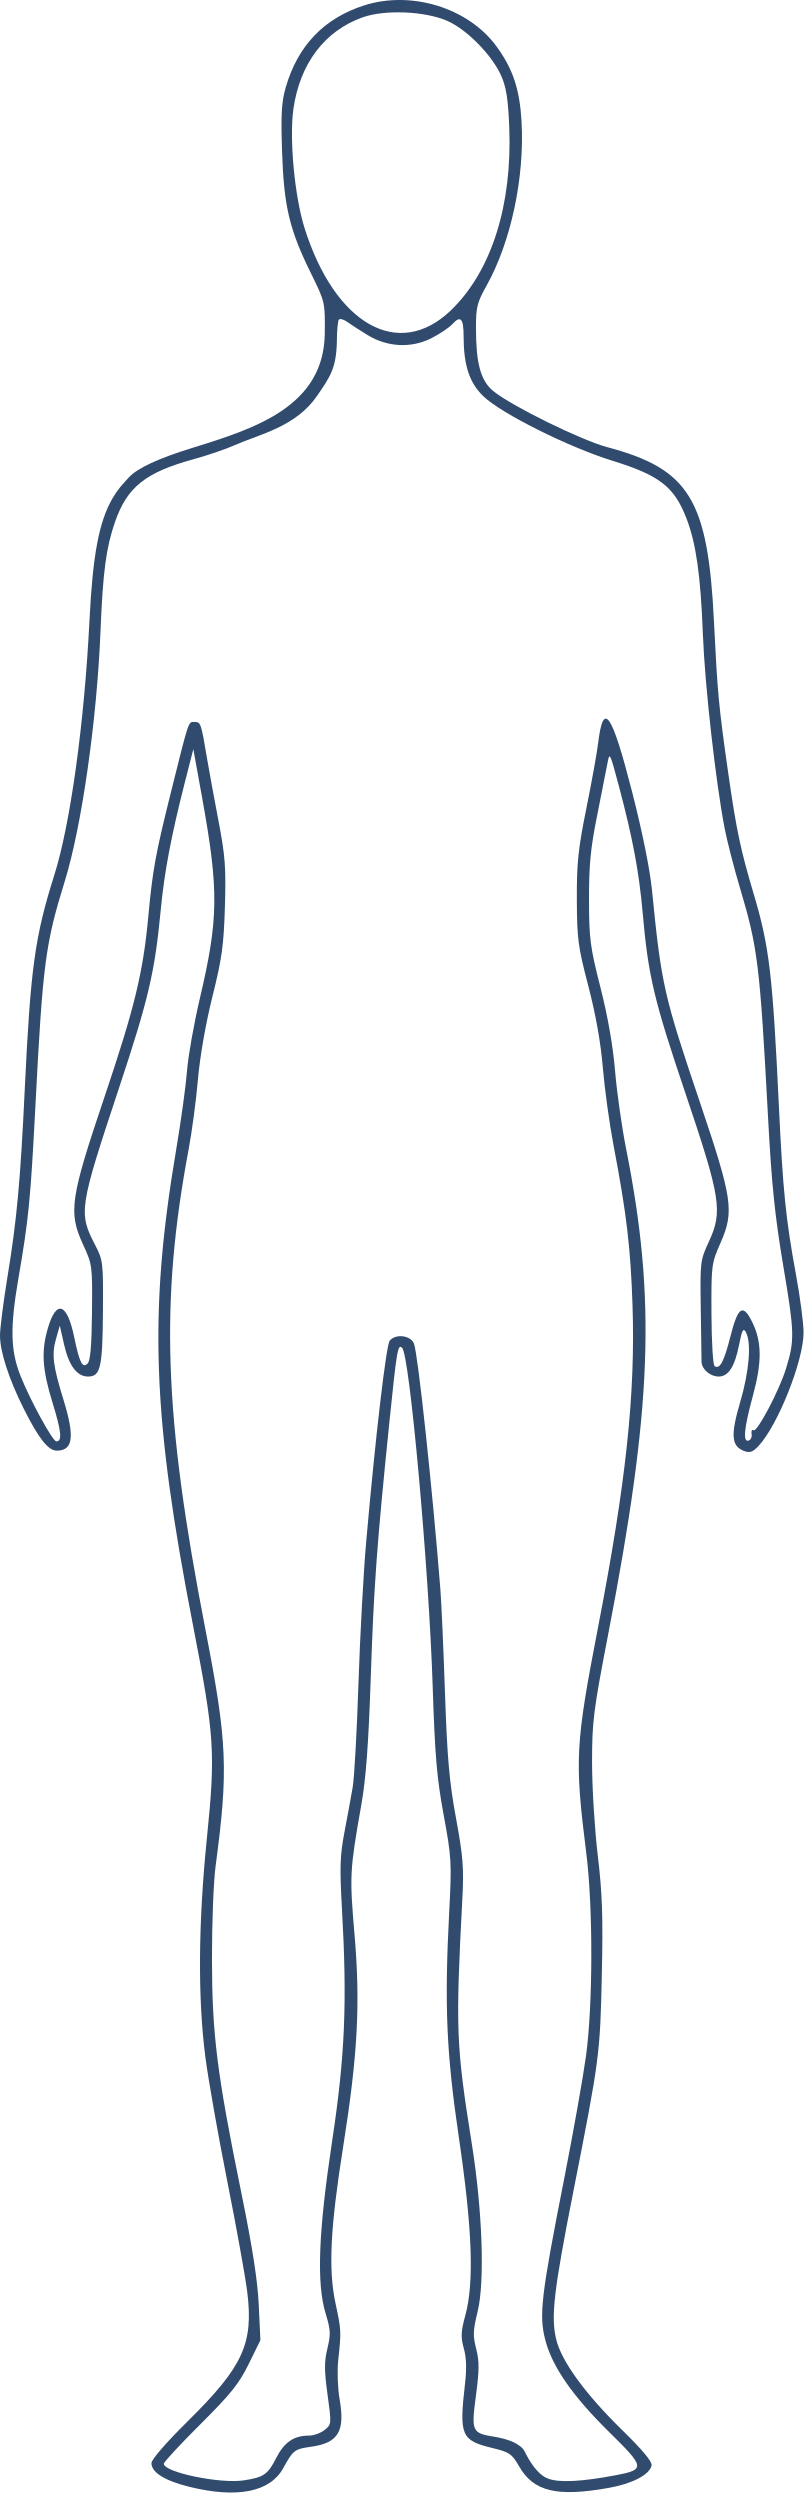
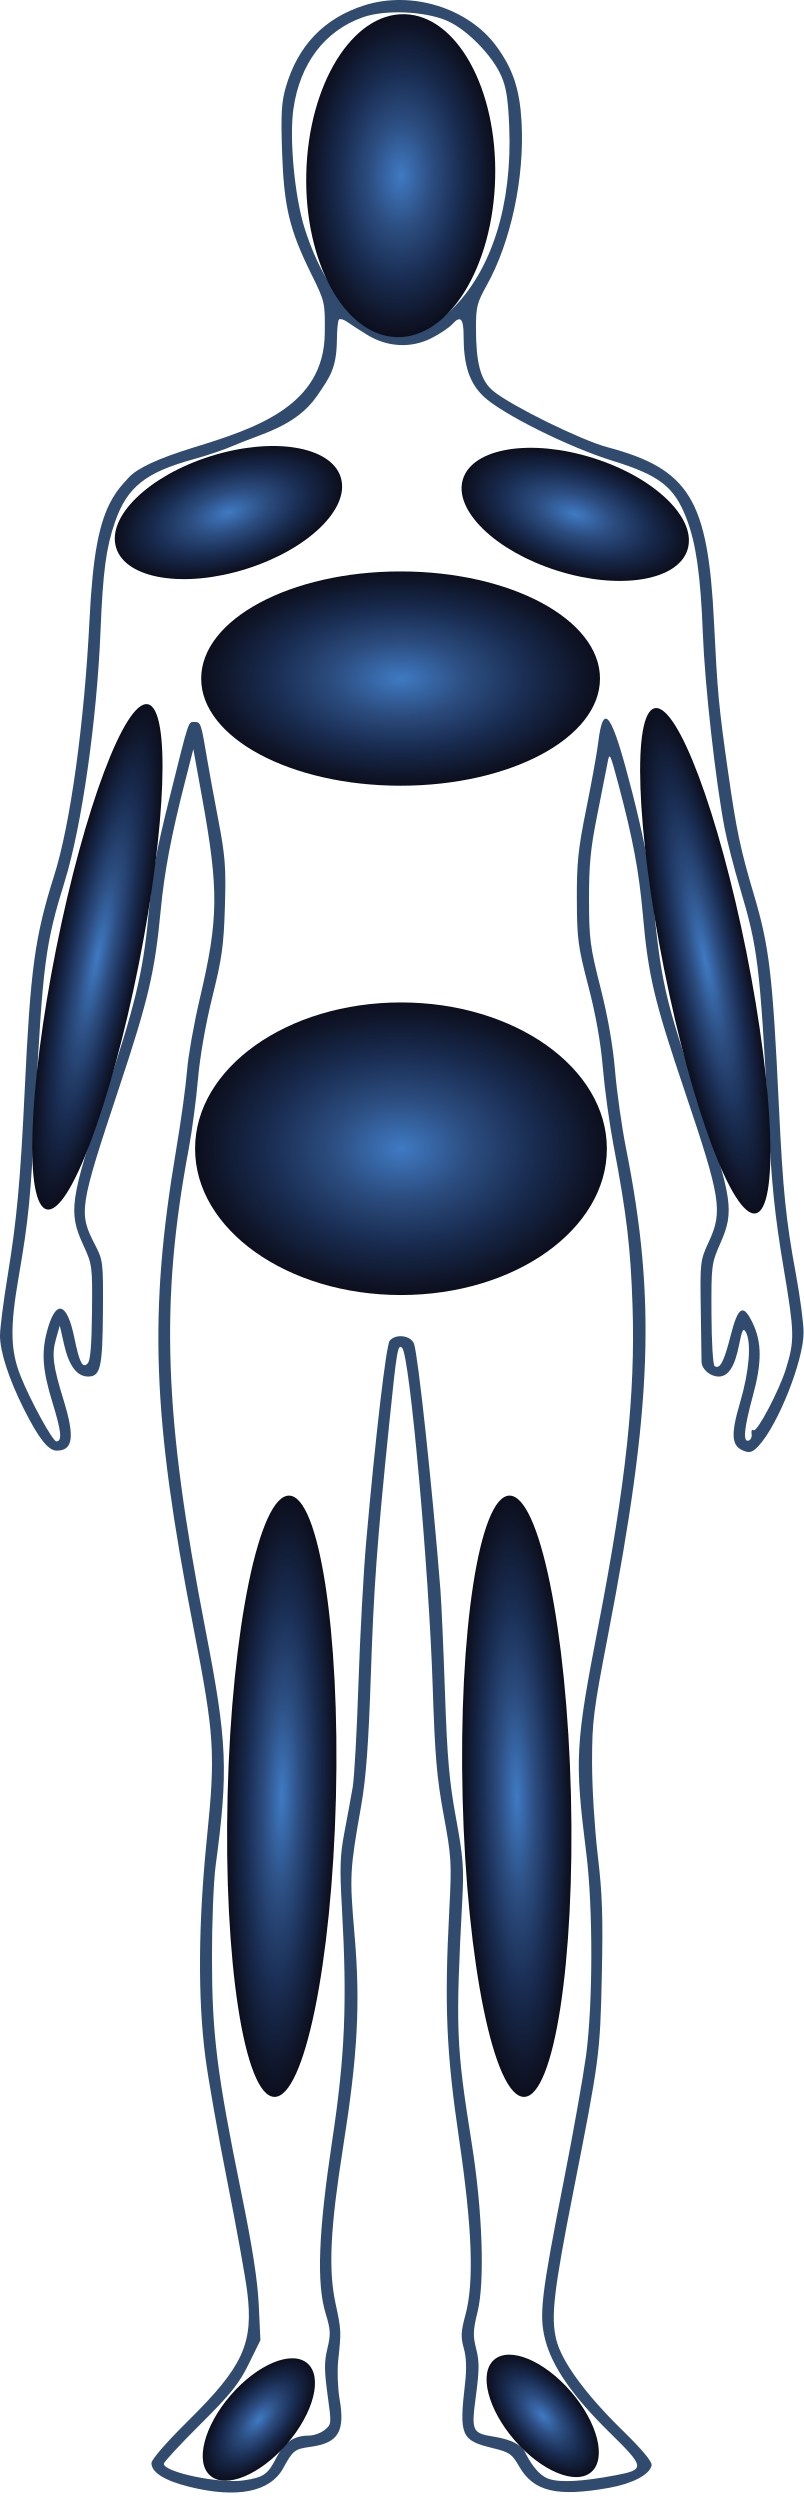
<svg xmlns="http://www.w3.org/2000/svg" width="135" height="420" viewBox="0 0 135 420" fill="none">
  <path fill-rule="evenodd" clip-rule="evenodd" d="M61.184 0.904C54.452 3.055 50.029 7.67 48.014 14.645C47.289 17.153 47.176 19.135 47.39 25.538C47.697 34.698 48.62 38.574 52.252 45.943C54.605 50.719 54.615 50.762 54.562 55.991C54.437 68.157 43.106 71.922 32.545 75.172C26.597 77.004 23.052 78.647 21.608 80.242C20.477 81.494 19.816 82.162 18.934 83.666C16.652 87.556 15.584 93.174 15.036 104.172C14.177 121.427 11.825 138.461 9.122 147.018C5.851 157.374 5.131 162.596 4.158 183.018C3.422 198.446 2.826 204.94 1.283 214.334C0.577 218.63 0 223.153 0 224.385C0 227.083 1.484 231.655 3.981 236.648C6.478 241.644 8.101 243.709 9.528 243.709C12.279 243.709 12.59 241.399 10.677 235.203C8.898 229.444 8.662 227.552 9.401 224.964L10.046 222.7L10.765 225.878C11.574 229.447 12.932 231.259 14.8 231.259C16.879 231.259 17.225 229.755 17.293 220.441C17.353 212.105 17.309 211.718 16.011 209.214C13.169 203.732 13.276 203.028 20.003 182.759C24.945 167.866 26.014 163.311 26.998 152.932C27.604 146.543 28.746 140.485 31.043 131.481L32.479 125.852L33.967 134.075C36.776 149.605 36.72 154.359 33.57 167.756C32.57 172.013 31.602 177.481 31.419 179.906C31.237 182.331 30.417 188.283 29.598 193.133C24.954 220.609 25.573 237.889 32.468 273.276C36.037 291.59 36.221 294.435 34.758 308.808C33.304 323.103 33.218 335.732 34.508 345.638C34.991 349.347 36.64 358.69 38.173 366.401C39.707 374.111 41.218 382.486 41.532 385.012C42.615 393.719 40.859 397.556 31.599 406.707C27.93 410.334 25.442 413.2 25.442 413.802C25.442 415.364 27.673 416.76 31.801 417.782C39.848 419.773 45.389 418.666 47.596 414.628C49.231 411.634 49.486 411.439 52.265 411.053C56.82 410.419 57.995 408.479 57.062 403.128C56.738 401.271 56.629 398.339 56.817 396.565C57.347 391.588 57.345 391.548 56.351 386.878C55.147 381.225 55.49 374.29 57.647 360.681C60.093 345.252 60.558 336.665 59.572 325.148C58.707 315.046 58.744 314.341 60.699 303.227C61.489 298.738 61.909 293.054 62.291 281.7C62.801 266.52 63.326 259.346 65.432 238.781C66.668 226.708 66.838 225.722 67.561 226.445C68.825 227.707 72.049 263.471 72.694 283.391C73.07 294.992 73.386 298.688 74.536 304.918C75.849 312.038 75.899 312.895 75.476 320.998C74.645 336.903 74.98 344.783 77.093 359.125C79.345 374.402 79.677 383.423 78.189 388.92C77.427 391.739 77.385 392.613 77.918 394.515C78.354 396.072 78.416 397.928 78.118 400.512C77.121 409.156 77.477 409.993 82.674 411.256C85.623 411.973 85.982 412.218 87.221 414.369C89.657 418.596 93.56 419.522 102.334 417.955C106.268 417.253 109.173 415.718 109.469 414.185C109.588 413.571 107.926 411.577 104.514 408.238C98.315 402.173 94.321 396.682 93.441 393.014C92.528 389.215 93.029 384.874 96.287 368.353C100.729 345.821 100.81 345.207 101.105 331.883C101.324 322.003 101.193 318.157 100.419 311.653C99.893 307.235 99.464 300.236 99.466 296.1C99.469 289.18 99.686 287.458 102.173 274.573C109.585 236.177 110.238 218.391 105.173 192.922C104.459 189.329 103.63 183.472 103.331 179.906C102.98 175.71 102.113 170.767 100.877 165.9C99.132 159.029 98.966 157.751 98.954 151.117C98.944 145.307 99.214 142.505 100.301 137.111C101.049 133.402 101.831 129.434 102.039 128.293C102.406 126.274 102.458 126.372 103.936 131.924C106.301 140.807 107.355 146.419 107.978 153.451C108.91 163.979 109.857 167.977 115.107 183.537C121.082 201.243 121.443 203.506 119.104 208.567C117.634 211.747 117.608 211.958 117.728 219.847C117.796 224.27 117.854 228.279 117.858 228.759C117.869 230.013 119.299 231.259 120.729 231.259C122.378 231.259 123.442 229.605 124.17 225.909C124.661 223.416 124.869 223.023 125.297 223.787C126.27 225.523 125.881 230.362 124.354 235.544C122.707 241.131 122.859 242.977 125.035 243.776C125.986 244.125 126.484 243.946 127.445 242.91C130.712 239.388 135 228.577 135 223.86C135 222.317 134.423 217.923 133.718 214.096C132.017 204.867 131.532 200.087 130.856 185.871C129.802 163.708 129.247 159.015 126.648 150.275C124.388 142.676 123.718 139.49 122.329 129.769C120.752 118.724 120.542 116.489 119.948 104.432C118.937 83.911 115.811 78.798 102.029 75.125C97.606 73.946 85.88 68.173 82.865 65.691C80.751 63.949 79.962 61.066 79.962 55.082C79.962 51.591 80.153 50.829 81.748 47.975C85.832 40.667 88.143 29.856 87.623 20.491C87.319 14.999 86.166 11.541 83.376 7.744C78.653 1.315 69.107 -1.627 61.184 0.904ZM75.134 3.504C78.415 4.937 82.657 9.253 84.2 12.726C85.048 14.639 85.36 16.61 85.551 21.283C86.091 34.474 82.555 45.597 75.74 52.146C66.979 60.564 56.271 54.529 51.158 38.294C49.497 33.019 48.587 23.286 49.29 18.324C50.371 10.699 54.527 5.194 60.922 2.914C64.646 1.586 71.386 1.866 75.134 3.504ZM61.751 56.289C65.097 58.333 69.094 58.531 72.47 56.821C73.877 56.108 75.469 55.038 76.007 54.443C77.367 52.94 77.885 53.495 77.885 56.455C77.885 61.352 78.851 64.302 81.197 66.565C84.213 69.473 95.54 75.133 102.908 77.412C110.798 79.853 113.267 81.773 115.311 87.054C116.94 91.264 117.704 96.628 118.08 106.493C118.407 115.056 120.212 131.189 121.73 139.117C122.143 141.272 123.303 145.787 124.307 149.151C127.316 159.223 127.649 161.938 129.031 187.718C129.638 199.059 130.174 204.257 131.621 212.861C133.487 223.948 133.516 225.166 132.037 229.962C130.914 233.6 127.201 240.651 126.602 240.281C126.328 240.112 126.178 240.381 126.268 240.88C126.358 241.378 126.141 241.887 125.784 242.012C124.766 242.368 124.991 239.966 126.489 234.473C128.026 228.838 128.001 225.443 126.399 222.164C124.833 218.959 123.997 219.474 122.737 224.421C121.624 228.793 120.953 230.068 120.058 229.515C119.78 229.344 119.547 225.514 119.526 220.78C119.49 212.471 119.512 212.297 121.079 208.731C123.367 203.524 123.051 201.381 117.651 185.384C111.5 167.162 111.123 165.501 109.534 149.56C109.18 146.015 107.915 139.754 106.192 133.026C102.764 119.638 101.351 117.62 100.483 124.871C100.291 126.468 99.403 131.392 98.508 135.814C97.129 142.629 96.886 144.961 96.91 151.117C96.936 157.75 97.103 159.007 98.835 165.641C100.084 170.429 100.917 175.112 101.278 179.387C101.579 182.953 102.382 188.789 103.062 192.355C105.274 203.956 105.94 209.571 106.263 219.329C106.757 234.232 105.175 249.045 100.513 273.169C96.641 293.204 96.517 295.564 98.5 311.375C99.642 320.482 99.619 336.76 98.451 345.378C97.967 348.945 96.308 358.282 94.763 366.127C90.906 385.715 90.53 388.914 91.597 393.073C92.758 397.602 96.208 402.568 102.454 408.699C108.363 414.5 108.418 414.897 103.448 415.839C97.862 416.898 94.168 417.104 92.233 416.466C90.277 415.821 88.843 413.285 88.13 411.816C87.723 411.093 87.095 410.739 86.387 410.345C85.781 410.009 84.325 409.58 83.153 409.392C79.268 408.772 79.155 408.527 79.957 402.47C80.53 398.148 80.537 396.706 79.998 394.605C79.431 392.393 79.465 391.517 80.236 388.371C81.467 383.354 81.056 371.414 79.264 360.162C76.618 343.537 76.52 340.976 77.678 318.923C77.947 313.801 77.796 311.896 76.607 305.437C75.482 299.325 75.135 295.388 74.759 284.428C74.504 277.011 74.158 269.191 73.988 267.051C72.634 249.975 70.219 227.5 69.55 225.742C69.014 224.334 66.483 224.018 65.473 225.234C64.878 225.95 63.083 241.29 61.52 259.011C61.067 264.146 60.482 274.884 60.22 282.872C59.958 290.861 59.523 298.68 59.253 300.249C58.983 301.819 58.362 305.203 57.873 307.771C57.123 311.706 57.055 313.701 57.439 320.48C58.341 336.412 57.971 345.316 55.807 359.643C53.483 375.039 53.16 383.609 54.712 388.691C55.545 391.42 55.581 392.14 55.002 394.552C54.464 396.791 54.468 398.227 55.027 402.292C55.707 407.24 55.703 407.291 54.539 408.232C53.894 408.754 52.701 409.181 51.89 409.181C49.385 409.181 47.748 410.295 46.428 412.897C44.996 415.721 44.305 416.199 40.927 416.705C36.932 417.303 27.519 415.34 27.519 413.907C27.519 413.625 30.288 410.637 33.672 407.267C38.783 402.177 40.156 400.465 41.786 397.146L43.748 393.152L43.475 387.291C43.283 383.161 42.421 377.6 40.556 368.462C36.437 348.278 35.623 341.797 35.61 329.039C35.603 323.047 35.879 316.045 36.223 313.477C38.383 297.322 38.183 292.678 34.519 273.798C27.521 237.746 26.864 218.858 31.708 192.99C32.257 190.058 32.955 184.806 33.258 181.319C33.591 177.485 34.549 172.004 35.681 167.456C37.286 161.014 37.588 158.846 37.784 152.341C37.984 145.738 37.841 143.843 36.689 137.817C35.96 134.005 35.109 129.369 34.799 127.515C33.789 121.48 33.725 121.29 32.69 121.29C31.605 121.29 31.81 120.678 28.621 133.48C26.122 143.517 25.627 146.253 24.915 153.97C24.048 163.372 22.608 169.3 17.543 184.315C11.796 201.354 11.461 203.653 13.941 209.05C15.514 212.474 15.533 212.618 15.455 220.462C15.399 226.059 15.183 228.601 14.722 229.067C13.861 229.938 13.351 228.939 12.468 224.649C11.291 218.928 9.492 218.263 8.076 223.027C6.896 226.995 7.077 229.989 8.841 235.713C10.32 240.515 10.479 242.152 9.464 242.152C8.851 242.152 5.098 235.294 3.455 231.171C1.749 226.887 1.668 223.035 3.112 214.66C4.82 204.75 5.134 201.544 5.959 185.612C7.187 161.878 7.62 158.575 10.876 148.064C13.726 138.869 16.286 120.948 16.888 105.988C17.288 96.044 17.823 92.016 19.317 87.706C21.356 81.823 24.442 79.36 32.551 77.14C34.781 76.529 37.806 75.5 39.274 74.853C43.663 72.916 49.711 71.729 53.306 66.453C55.436 63.327 56.495 61.902 56.596 57.344C56.596 55.521 56.754 53.872 56.946 53.68C57.138 53.487 57.781 53.68 58.373 54.108C58.967 54.536 60.486 55.517 61.751 56.289Z" fill="#304B6D" />
-   <ellipse opacity="0" cx="67.323" cy="29.512" rx="27.135" ry="15.871" transform="rotate(91.3877 67.3226 29.5116)" fill="url(#paint0_radial_6191_1360)" />
-   <ellipse opacity="0" cx="9.932" cy="19.773" rx="9.932" ry="19.773" transform="matrix(-0.30043 0.953804 0.953804 0.30043 80.7656 71)" fill="url(#paint1_radial_6191_1360)" />
-   <ellipse opacity="0" cx="38.38" cy="86.111" rx="9.932" ry="19.773" transform="rotate(72.5165 38.3797 86.1109)" fill="url(#paint2_radial_6191_1360)" />
-   <ellipse opacity="0" cx="67.298" cy="114" rx="18" ry="33.5" transform="rotate(90 67.2979 114)" fill="url(#paint3_radial_6191_1360)" />
-   <ellipse opacity="0" cx="43.271" cy="7.061" rx="43.271" ry="7.061" transform="matrix(0.195822 0.98064 0.98064 -0.195822 103.088 120.361)" fill="url(#paint4_radial_6191_1360)" />
-   <ellipse opacity="0" cx="16.362" cy="160.749" rx="43.271" ry="7.061" transform="rotate(101.293 16.3616 160.749)" fill="url(#paint5_radial_6191_1360)" />
-   <ellipse opacity="0" cx="67.364" cy="192.988" rx="24.579" ry="34.592" transform="rotate(90 67.3639 192.988)" fill="url(#paint6_radial_6191_1360)" />
-   <ellipse opacity="0" cx="50.523" cy="9.103" rx="50.523" ry="9.103" transform="matrix(0.0247598 0.999693 0.999693 -0.0247598 76.4668 251.489)" fill="url(#paint7_radial_6191_1360)" />
-   <ellipse opacity="0" cx="47.337" cy="301.771" rx="50.523" ry="9.103" transform="rotate(91.4188 47.3371 301.771)" fill="url(#paint8_radial_6191_1360)" />
-   <ellipse opacity="0" cx="12.474" cy="6.249" rx="12.474" ry="6.249" transform="matrix(0.654088 0.756419 0.756419 -0.654088 78.2881 400.521)" fill="url(#paint9_radial_6191_1360)" />
-   <ellipse opacity="0" cx="43.485" cy="406.477" rx="12.474" ry="6.249" transform="rotate(130.85 43.4852 406.477)" fill="url(#paint10_radial_6191_1360)" />
+   <ellipse cx="67.323" cy="29.512" rx="27.135" ry="15.871" transform="rotate(91.3877 67.3226 29.5116)" fill="url(#paint0_radial_6067_72)" />
+   <ellipse cx="9.932" cy="19.773" rx="9.932" ry="19.773" transform="matrix(-0.30043 0.953804 0.953804 0.30043 80.7656 71)" fill="url(#paint1_radial_6067_72)" />
+   <ellipse cx="38.38" cy="86.111" rx="9.932" ry="19.773" transform="rotate(72.5165 38.3797 86.1109)" fill="url(#paint2_radial_6067_72)" />
+   <ellipse cx="67.298" cy="114" rx="18" ry="33.5" transform="rotate(90 67.2979 114)" fill="url(#paint3_radial_6067_72)" />
+   <ellipse cx="43.271" cy="7.061" rx="43.271" ry="7.061" transform="matrix(0.195822 0.98064 0.98064 -0.195822 103.088 120.361)" fill="url(#paint4_radial_6067_72)" />
+   <ellipse cx="16.362" cy="160.749" rx="43.271" ry="7.061" transform="rotate(101.293 16.3616 160.749)" fill="url(#paint5_radial_6067_72)" />
+   <ellipse cx="67.364" cy="192.988" rx="24.579" ry="34.592" transform="rotate(90 67.3639 192.988)" fill="url(#paint6_radial_6067_72)" />
+   <ellipse cx="50.523" cy="9.103" rx="50.523" ry="9.103" transform="matrix(0.0247598 0.999693 0.999693 -0.0247598 76.4668 251.489)" fill="url(#paint7_radial_6067_72)" />
+   <ellipse cx="47.337" cy="301.771" rx="50.523" ry="9.103" transform="rotate(91.4188 47.3371 301.771)" fill="url(#paint8_radial_6067_72)" />
+   <ellipse cx="12.474" cy="6.249" rx="12.474" ry="6.249" transform="matrix(0.654088 0.756419 0.756419 -0.654088 78.2881 400.521)" fill="url(#paint9_radial_6067_72)" />
+   <ellipse cx="43.485" cy="406.477" rx="12.474" ry="6.249" transform="rotate(130.85 43.4852 406.477)" fill="url(#paint10_radial_6067_72)" />
  <defs>
-     <radialGradient id="paint0_radial_6191_1360" cx="0" cy="0" r="1" gradientUnits="userSpaceOnUse" gradientTransform="translate(67.3226 29.5116) rotate(90) scale(15.8715 27.1354)">
+     <radialGradient id="paint0_radial_6067_72" cx="0" cy="0" r="1" gradientUnits="userSpaceOnUse" gradientTransform="translate(67.3226 29.5116) rotate(90) scale(15.8715 27.1354)">
      <stop stop-color="#3F7AC3" />
      <stop offset="0.333" stop-color="#2C4D80" />
      <stop offset="0.667" stop-color="#182A4E" />
      <stop offset="1" stop-color="#0C0E1C" />
    </radialGradient>
-     <radialGradient id="paint1_radial_6191_1360" cx="0" cy="0" r="1" gradientUnits="userSpaceOnUse" gradientTransform="translate(9.93185 19.7735) rotate(90) scale(19.7735 9.93185)">
+     <radialGradient id="paint1_radial_6067_72" cx="0" cy="0" r="1" gradientUnits="userSpaceOnUse" gradientTransform="translate(9.93185 19.7735) rotate(90) scale(19.7735 9.93185)">
      <stop stop-color="#3F7AC3" />
      <stop offset="0.333" stop-color="#2C4D80" />
      <stop offset="0.667" stop-color="#182A4E" />
      <stop offset="1" stop-color="#0C0E1C" />
    </radialGradient>
-     <radialGradient id="paint2_radial_6191_1360" cx="0" cy="0" r="1" gradientUnits="userSpaceOnUse" gradientTransform="translate(38.3797 86.1109) rotate(90) scale(19.7735 9.93185)">
+     <radialGradient id="paint2_radial_6067_72" cx="0" cy="0" r="1" gradientUnits="userSpaceOnUse" gradientTransform="translate(38.3797 86.1109) rotate(90) scale(19.7735 9.93185)">
      <stop stop-color="#3F7AC3" />
      <stop offset="0.333" stop-color="#2C4D80" />
      <stop offset="0.667" stop-color="#182A4E" />
      <stop offset="1" stop-color="#0C0E1C" />
    </radialGradient>
-     <radialGradient id="paint3_radial_6191_1360" cx="0" cy="0" r="1" gradientUnits="userSpaceOnUse" gradientTransform="translate(67.2979 114) rotate(90) scale(33.5 18)">
+     <radialGradient id="paint3_radial_6067_72" cx="0" cy="0" r="1" gradientUnits="userSpaceOnUse" gradientTransform="translate(67.2979 114) rotate(90) scale(33.5 18)">
      <stop stop-color="#3F7AC3" />
      <stop offset="0.333" stop-color="#2C4D80" />
      <stop offset="0.667" stop-color="#182A4E" />
      <stop offset="1" stop-color="#0C0E1C" />
    </radialGradient>
-     <radialGradient id="paint4_radial_6191_1360" cx="0" cy="0" r="1" gradientUnits="userSpaceOnUse" gradientTransform="translate(43.2713 7.06139) rotate(90) scale(7.06139 43.2713)">
+     <radialGradient id="paint4_radial_6067_72" cx="0" cy="0" r="1" gradientUnits="userSpaceOnUse" gradientTransform="translate(43.2713 7.06139) rotate(90) scale(7.06139 43.2713)">
      <stop stop-color="#3F7AC3" />
      <stop offset="0.333" stop-color="#2C4D80" />
      <stop offset="0.667" stop-color="#182A4E" />
      <stop offset="1" stop-color="#0C0E1C" />
    </radialGradient>
-     <radialGradient id="paint5_radial_6191_1360" cx="0" cy="0" r="1" gradientUnits="userSpaceOnUse" gradientTransform="translate(16.3616 160.749) rotate(90) scale(7.06139 43.2713)">
+     <radialGradient id="paint5_radial_6067_72" cx="0" cy="0" r="1" gradientUnits="userSpaceOnUse" gradientTransform="translate(16.3616 160.749) rotate(90) scale(7.06139 43.2713)">
      <stop stop-color="#3F7AC3" />
      <stop offset="0.333" stop-color="#2C4D80" />
      <stop offset="0.667" stop-color="#182A4E" />
      <stop offset="1" stop-color="#0C0E1C" />
    </radialGradient>
-     <radialGradient id="paint6_radial_6191_1360" cx="0" cy="0" r="1" gradientUnits="userSpaceOnUse" gradientTransform="translate(67.3639 192.988) rotate(90) scale(34.5921 24.5786)">
+     <radialGradient id="paint6_radial_6067_72" cx="0" cy="0" r="1" gradientUnits="userSpaceOnUse" gradientTransform="translate(67.3639 192.988) rotate(90) scale(34.5921 24.5786)">
      <stop stop-color="#3F7AC3" />
      <stop offset="0.333" stop-color="#2C4D80" />
      <stop offset="0.667" stop-color="#182A4E" />
      <stop offset="1" stop-color="#0C0E1C" />
    </radialGradient>
-     <radialGradient id="paint7_radial_6191_1360" cx="0" cy="0" r="1" gradientUnits="userSpaceOnUse" gradientTransform="translate(50.5227 9.10319) rotate(90) scale(9.10319 50.5227)">
+     <radialGradient id="paint7_radial_6067_72" cx="0" cy="0" r="1" gradientUnits="userSpaceOnUse" gradientTransform="translate(50.5227 9.10319) rotate(90) scale(9.10319 50.5227)">
      <stop stop-color="#3F7AC3" />
      <stop offset="0.333" stop-color="#2C4D80" />
      <stop offset="0.667" stop-color="#182A4E" />
      <stop offset="1" stop-color="#0C0E1C" />
    </radialGradient>
-     <radialGradient id="paint8_radial_6191_1360" cx="0" cy="0" r="1" gradientUnits="userSpaceOnUse" gradientTransform="translate(47.3371 301.771) rotate(90) scale(9.10319 50.5227)">
+     <radialGradient id="paint8_radial_6067_72" cx="0" cy="0" r="1" gradientUnits="userSpaceOnUse" gradientTransform="translate(47.3371 301.771) rotate(90) scale(9.10319 50.5227)">
      <stop stop-color="#3F7AC3" />
      <stop offset="0.333" stop-color="#2C4D80" />
      <stop offset="0.667" stop-color="#182A4E" />
      <stop offset="1" stop-color="#0C0E1C" />
    </radialGradient>
-     <radialGradient id="paint9_radial_6191_1360" cx="0" cy="0" r="1" gradientUnits="userSpaceOnUse" gradientTransform="translate(12.4744 6.24863) rotate(90) scale(6.24863 12.4744)">
+     <radialGradient id="paint9_radial_6067_72" cx="0" cy="0" r="1" gradientUnits="userSpaceOnUse" gradientTransform="translate(12.4744 6.24863) rotate(90) scale(6.24863 12.4744)">
      <stop stop-color="#3F7AC3" />
      <stop offset="0.333" stop-color="#2C4D80" />
      <stop offset="0.667" stop-color="#182A4E" />
      <stop offset="1" stop-color="#0C0E1C" />
    </radialGradient>
-     <radialGradient id="paint10_radial_6191_1360" cx="0" cy="0" r="1" gradientUnits="userSpaceOnUse" gradientTransform="translate(43.4852 406.477) rotate(90) scale(6.24863 12.4744)">
+     <radialGradient id="paint10_radial_6067_72" cx="0" cy="0" r="1" gradientUnits="userSpaceOnUse" gradientTransform="translate(43.4852 406.477) rotate(90) scale(6.24863 12.4744)">
      <stop stop-color="#3F7AC3" />
      <stop offset="0.333" stop-color="#2C4D80" />
      <stop offset="0.667" stop-color="#182A4E" />
      <stop offset="1" stop-color="#0C0E1C" />
    </radialGradient>
  </defs>
</svg>
